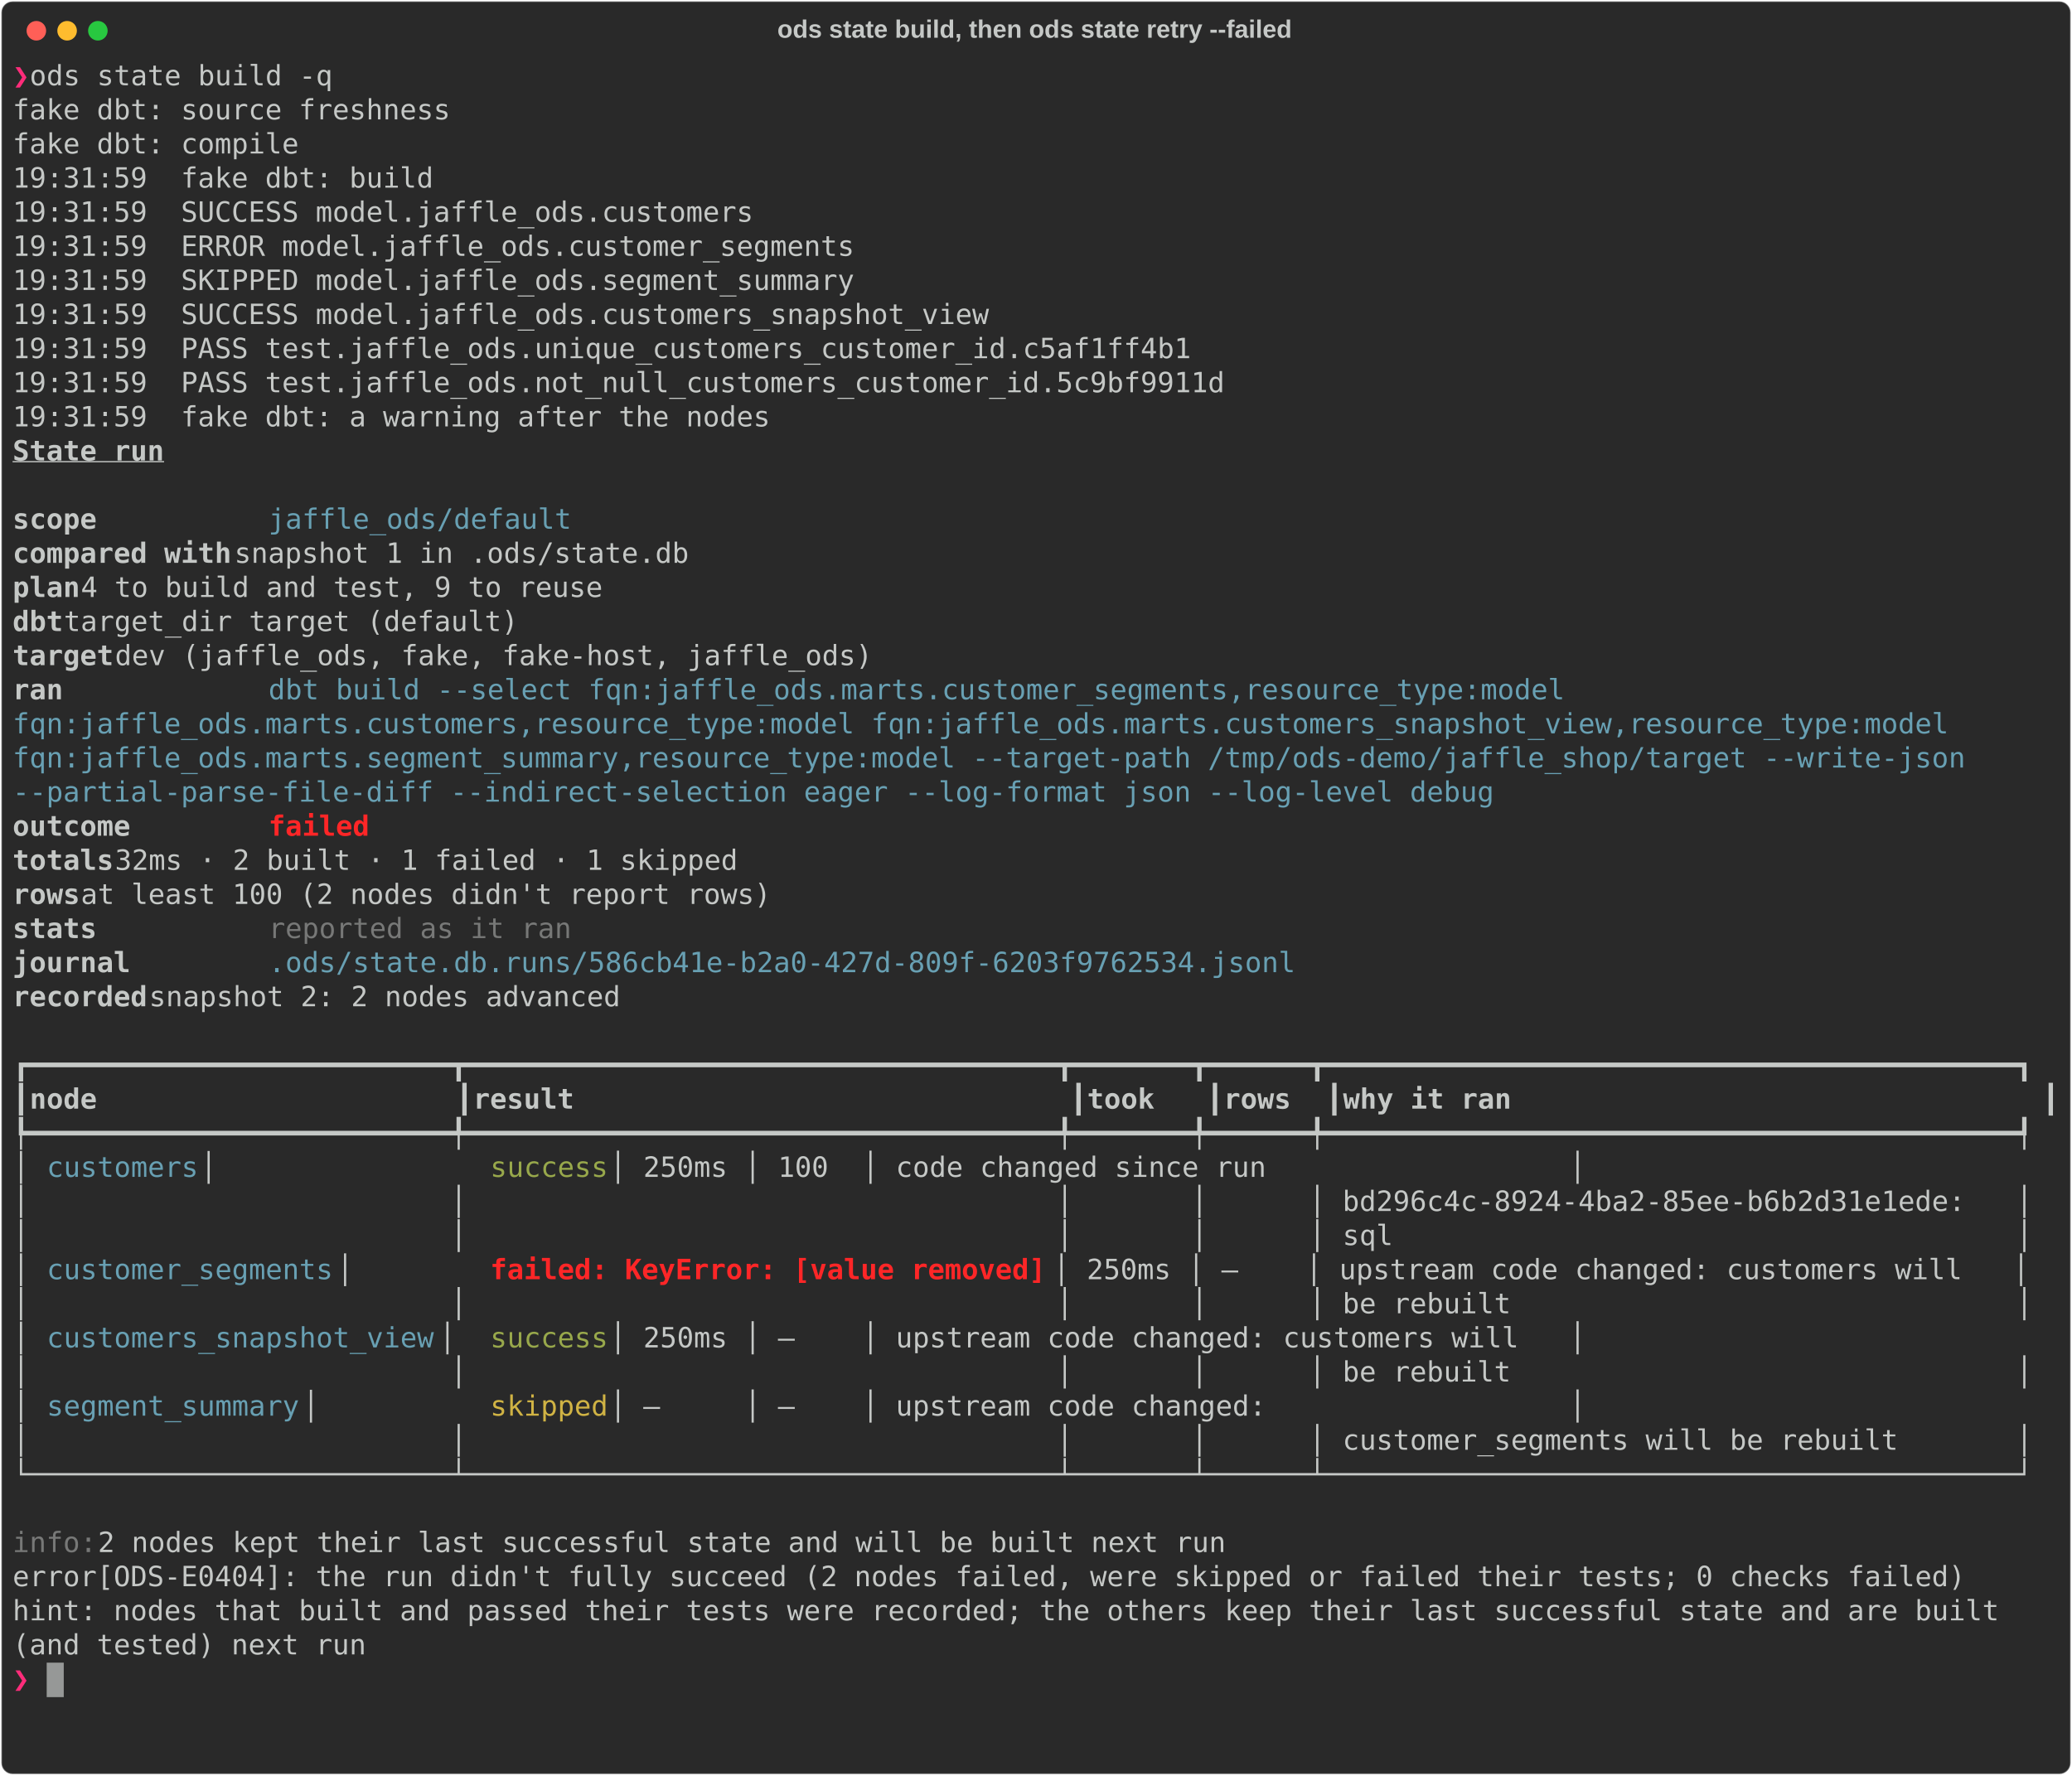
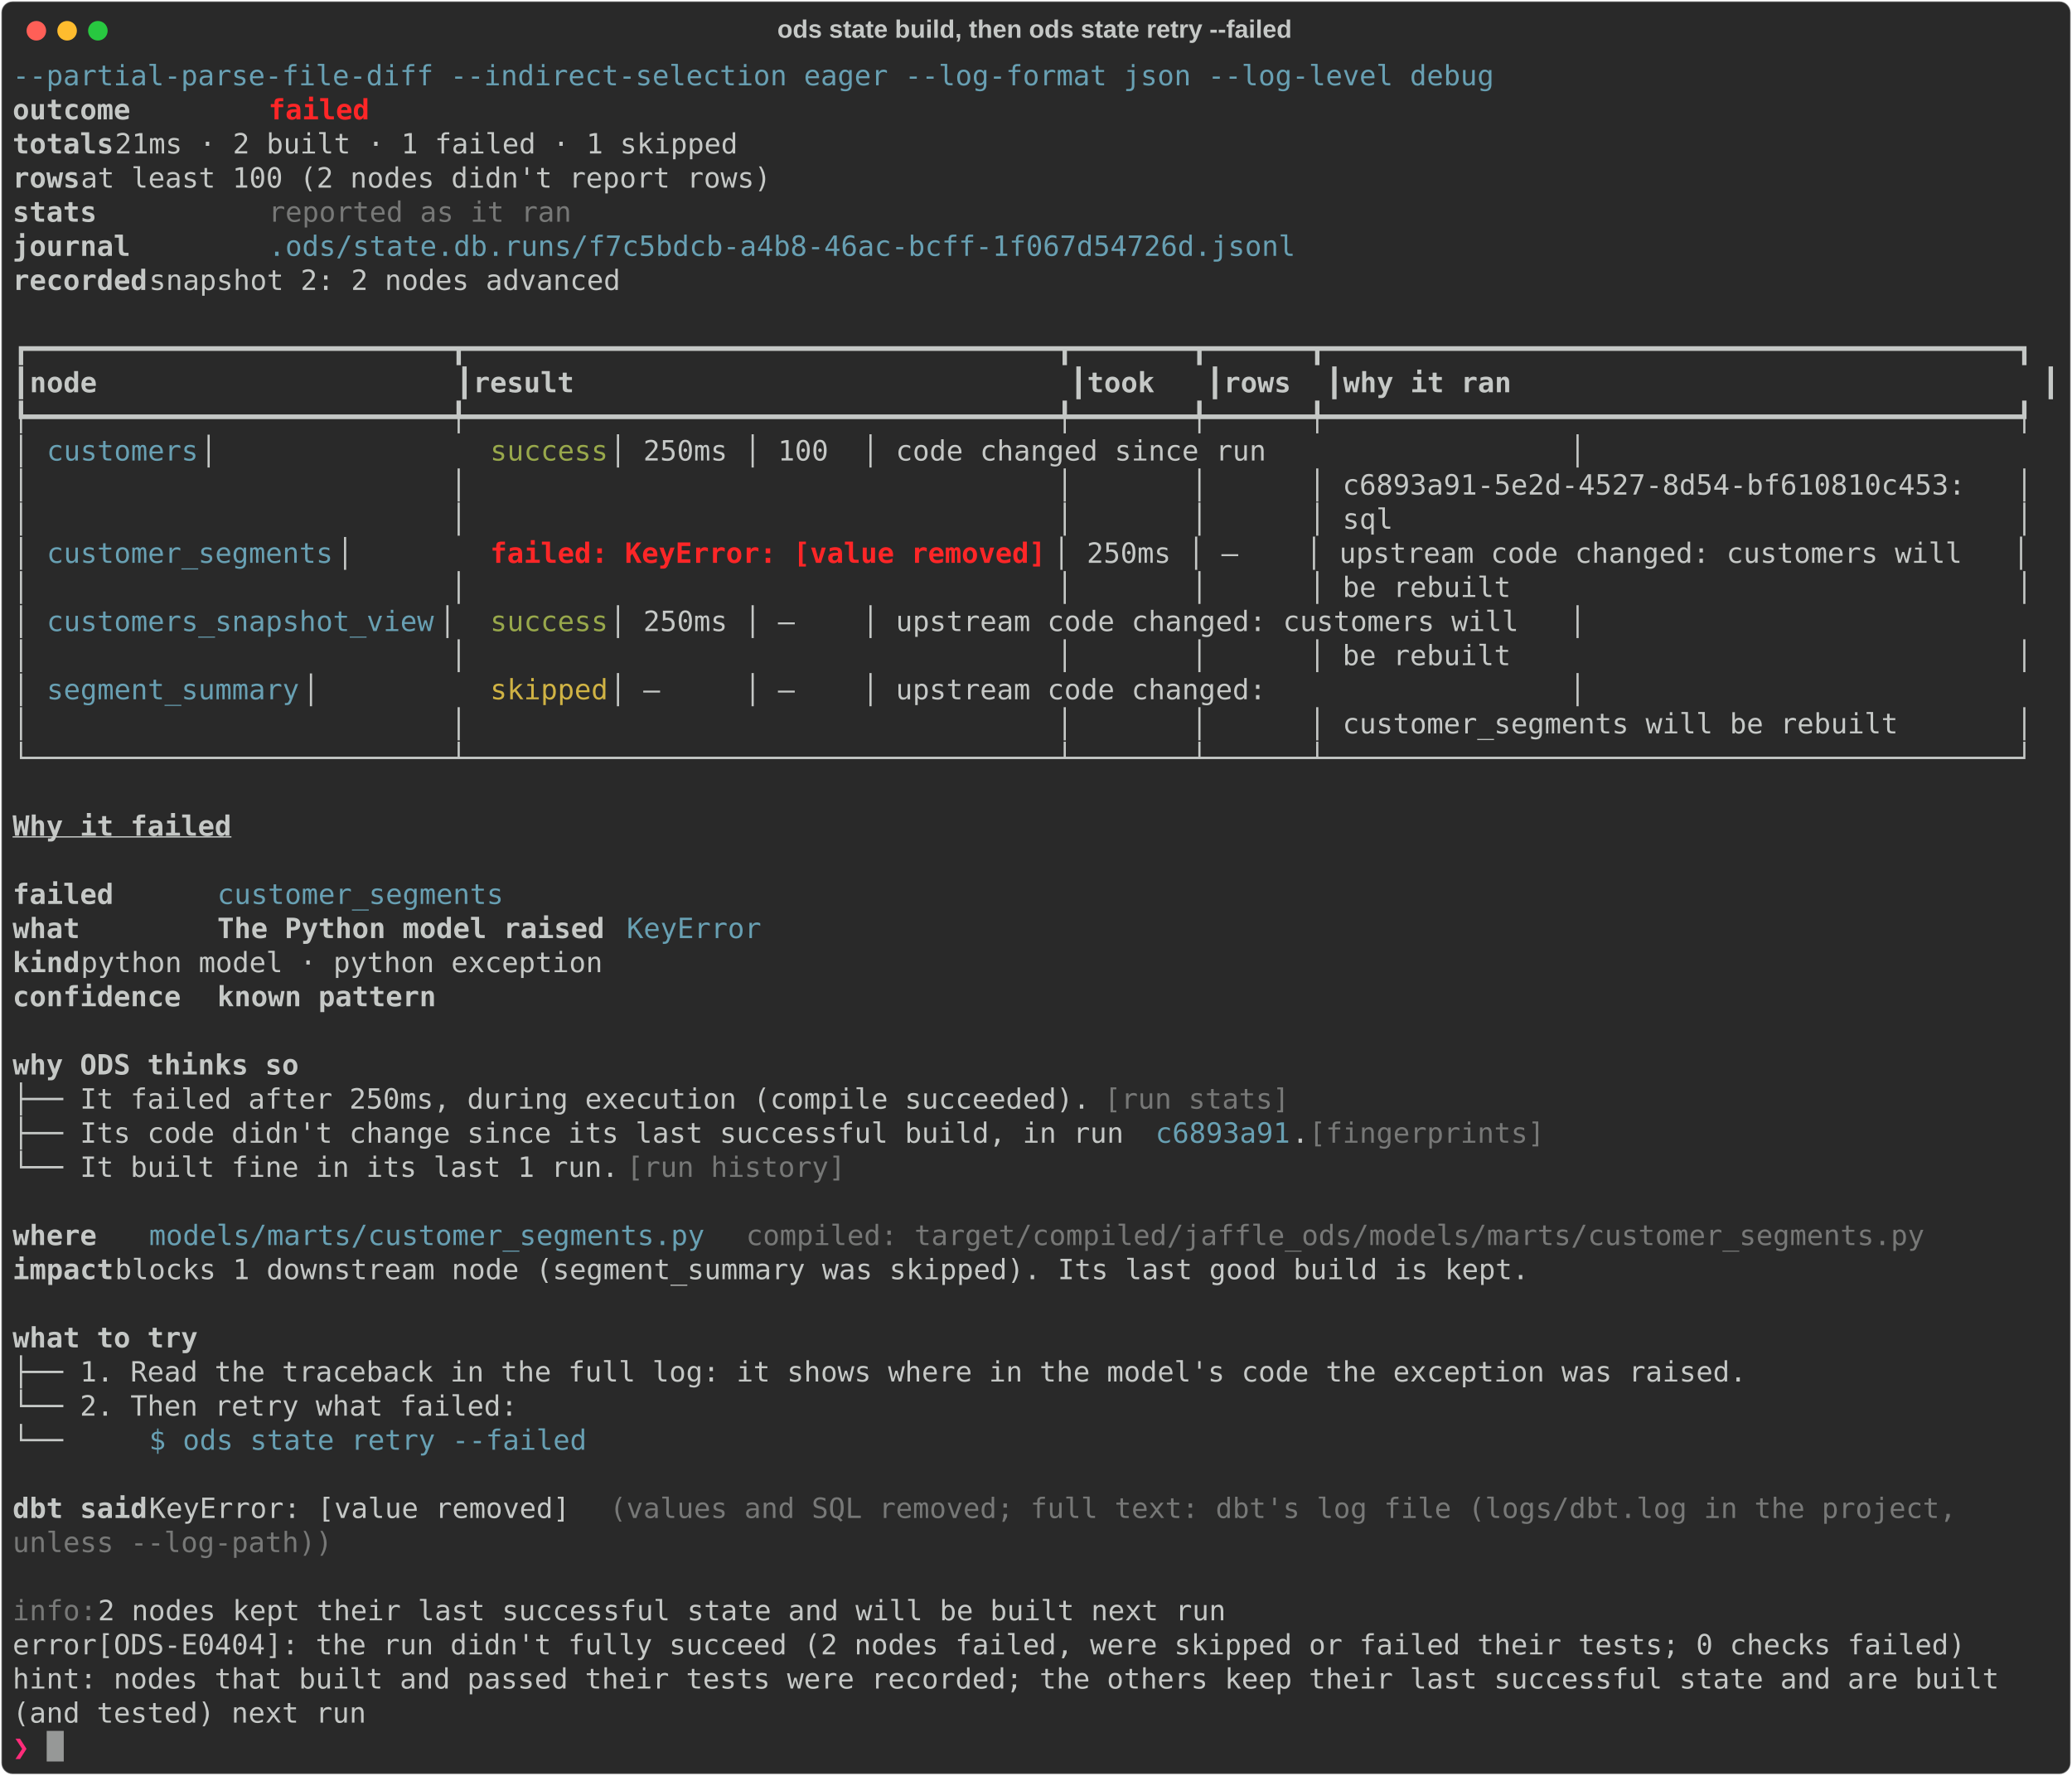
<svg xmlns="http://www.w3.org/2000/svg" class="rich-terminal" viewBox="0 0 1482 1270.0">
  <style>

    @font-face {
        font-family: "Fira Code";
        src: local("FiraCode-Regular"),
                url("https://cdnjs.cloudflare.com/ajax/libs/firacode/6.2.0/woff2/FiraCode-Regular.woff2") format("woff2"),
                url("https://cdnjs.cloudflare.com/ajax/libs/firacode/6.2.0/woff/FiraCode-Regular.woff") format("woff");
        font-style: normal;
        font-weight: 400;
    }
    @font-face {
        font-family: "Fira Code";
        src: local("FiraCode-Bold"),
                url("https://cdnjs.cloudflare.com/ajax/libs/firacode/6.2.0/woff2/FiraCode-Bold.woff2") format("woff2"),
                url("https://cdnjs.cloudflare.com/ajax/libs/firacode/6.2.0/woff/FiraCode-Bold.woff") format("woff");
        font-style: bold;
        font-weight: 700;
    }

    .rich-record-matrix {
        font-family: Fira Code, monospace;
        font-size: 20px;
        line-height: 24.4px;
        font-variant-east-asian: full-width;
    }

    .rich-record-title {
        font-size: 18px;
        font-weight: bold;
        font-family: arial;
    }

-     .rich-record-r1 { fill: #ff2c7a;font-weight: bold }
+     .rich-record-r1 { fill: #68a0b3 }
.rich-record-r2 { fill: #c5c8c6 }
- .rich-record-r3 { fill: #c5c8c6;font-weight: bold;text-decoration: underline; }
- .rich-record-r4 { fill: #c5c8c6;font-weight: bold }
- .rich-record-r5 { fill: #68a0b3 }
- .rich-record-r6 { fill: #ff2627;font-weight: bold }
- .rich-record-r7 { fill: #777877 }
- .rich-record-r8 { fill: #98a84b }
- .rich-record-r9 { fill: #d0b344 }
+ .rich-record-r3 { fill: #c5c8c6;font-weight: bold }
+ .rich-record-r4 { fill: #ff2627;font-weight: bold }
+ .rich-record-r5 { fill: #777877 }
+ .rich-record-r6 { fill: #98a84b }
+ .rich-record-r7 { fill: #d0b344 }
+ .rich-record-r8 { fill: #c5c8c6;font-weight: bold;text-decoration: underline; }
+ .rich-record-r9 { fill: #ff2c7a;font-weight: bold }
    </style>
  <defs>
    <clipPath id="rich-record-clip-terminal">
      <rect x="0" y="0" width="1463.0" height="1219.0" />
    </clipPath>
    <clipPath id="rich-record-line-0">
      <rect x="0" y="1.5" width="1464" height="24.65" />
    </clipPath>
    <clipPath id="rich-record-line-1">
      <rect x="0" y="25.9" width="1464" height="24.65" />
    </clipPath>
    <clipPath id="rich-record-line-2">
      <rect x="0" y="50.3" width="1464" height="24.65" />
    </clipPath>
    <clipPath id="rich-record-line-3">
      <rect x="0" y="74.7" width="1464" height="24.65" />
    </clipPath>
    <clipPath id="rich-record-line-4">
      <rect x="0" y="99.1" width="1464" height="24.65" />
    </clipPath>
    <clipPath id="rich-record-line-5">
      <rect x="0" y="123.5" width="1464" height="24.65" />
    </clipPath>
    <clipPath id="rich-record-line-6">
      <rect x="0" y="147.9" width="1464" height="24.65" />
    </clipPath>
    <clipPath id="rich-record-line-7">
      <rect x="0" y="172.3" width="1464" height="24.65" />
    </clipPath>
    <clipPath id="rich-record-line-8">
      <rect x="0" y="196.7" width="1464" height="24.65" />
    </clipPath>
    <clipPath id="rich-record-line-9">
      <rect x="0" y="221.1" width="1464" height="24.65" />
    </clipPath>
    <clipPath id="rich-record-line-10">
      <rect x="0" y="245.5" width="1464" height="24.65" />
    </clipPath>
    <clipPath id="rich-record-line-11">
      <rect x="0" y="269.9" width="1464" height="24.65" />
    </clipPath>
    <clipPath id="rich-record-line-12">
      <rect x="0" y="294.3" width="1464" height="24.65" />
    </clipPath>
    <clipPath id="rich-record-line-13">
      <rect x="0" y="318.7" width="1464" height="24.65" />
    </clipPath>
    <clipPath id="rich-record-line-14">
      <rect x="0" y="343.1" width="1464" height="24.65" />
    </clipPath>
    <clipPath id="rich-record-line-15">
      <rect x="0" y="367.5" width="1464" height="24.65" />
    </clipPath>
    <clipPath id="rich-record-line-16">
      <rect x="0" y="391.9" width="1464" height="24.65" />
    </clipPath>
    <clipPath id="rich-record-line-17">
      <rect x="0" y="416.3" width="1464" height="24.65" />
    </clipPath>
    <clipPath id="rich-record-line-18">
      <rect x="0" y="440.7" width="1464" height="24.65" />
    </clipPath>
    <clipPath id="rich-record-line-19">
      <rect x="0" y="465.1" width="1464" height="24.65" />
    </clipPath>
    <clipPath id="rich-record-line-20">
      <rect x="0" y="489.5" width="1464" height="24.65" />
    </clipPath>
    <clipPath id="rich-record-line-21">
      <rect x="0" y="513.9" width="1464" height="24.65" />
    </clipPath>
    <clipPath id="rich-record-line-22">
      <rect x="0" y="538.3" width="1464" height="24.65" />
    </clipPath>
    <clipPath id="rich-record-line-23">
      <rect x="0" y="562.7" width="1464" height="24.65" />
    </clipPath>
    <clipPath id="rich-record-line-24">
      <rect x="0" y="587.1" width="1464" height="24.65" />
    </clipPath>
    <clipPath id="rich-record-line-25">
      <rect x="0" y="611.5" width="1464" height="24.65" />
    </clipPath>
    <clipPath id="rich-record-line-26">
      <rect x="0" y="635.9" width="1464" height="24.65" />
    </clipPath>
    <clipPath id="rich-record-line-27">
      <rect x="0" y="660.3" width="1464" height="24.65" />
    </clipPath>
    <clipPath id="rich-record-line-28">
      <rect x="0" y="684.7" width="1464" height="24.65" />
    </clipPath>
    <clipPath id="rich-record-line-29">
      <rect x="0" y="709.1" width="1464" height="24.65" />
    </clipPath>
    <clipPath id="rich-record-line-30">
      <rect x="0" y="733.5" width="1464" height="24.65" />
    </clipPath>
    <clipPath id="rich-record-line-31">
      <rect x="0" y="757.9" width="1464" height="24.65" />
    </clipPath>
    <clipPath id="rich-record-line-32">
      <rect x="0" y="782.3" width="1464" height="24.65" />
    </clipPath>
    <clipPath id="rich-record-line-33">
      <rect x="0" y="806.7" width="1464" height="24.65" />
    </clipPath>
    <clipPath id="rich-record-line-34">
      <rect x="0" y="831.1" width="1464" height="24.65" />
    </clipPath>
    <clipPath id="rich-record-line-35">
      <rect x="0" y="855.5" width="1464" height="24.65" />
    </clipPath>
    <clipPath id="rich-record-line-36">
      <rect x="0" y="879.9" width="1464" height="24.65" />
    </clipPath>
    <clipPath id="rich-record-line-37">
      <rect x="0" y="904.3" width="1464" height="24.65" />
    </clipPath>
    <clipPath id="rich-record-line-38">
      <rect x="0" y="928.7" width="1464" height="24.65" />
    </clipPath>
    <clipPath id="rich-record-line-39">
      <rect x="0" y="953.1" width="1464" height="24.65" />
    </clipPath>
    <clipPath id="rich-record-line-40">
      <rect x="0" y="977.5" width="1464" height="24.65" />
    </clipPath>
    <clipPath id="rich-record-line-41">
      <rect x="0" y="1001.9" width="1464" height="24.65" />
    </clipPath>
    <clipPath id="rich-record-line-42">
      <rect x="0" y="1026.3" width="1464" height="24.65" />
    </clipPath>
    <clipPath id="rich-record-line-43">
      <rect x="0" y="1050.7" width="1464" height="24.65" />
    </clipPath>
    <clipPath id="rich-record-line-44">
      <rect x="0" y="1075.1" width="1464" height="24.65" />
    </clipPath>
    <clipPath id="rich-record-line-45">
      <rect x="0" y="1099.5" width="1464" height="24.65" />
    </clipPath>
    <clipPath id="rich-record-line-46">
      <rect x="0" y="1123.9" width="1464" height="24.65" />
    </clipPath>
    <clipPath id="rich-record-line-47">
      <rect x="0" y="1148.3" width="1464" height="24.65" />
    </clipPath>
    <clipPath id="rich-record-line-48">
      <rect x="0" y="1172.7" width="1464" height="24.65" />
    </clipPath>
  </defs>
  <rect fill="#292929" stroke="rgba(255,255,255,0.35)" stroke-width="1" x="1" y="1" width="1480" height="1268" rx="8" />
  <text class="rich-record-title" fill="#c5c8c6" text-anchor="middle" x="740" y="27">ods state build, then ods state retry --failed</text>
  <g transform="translate(26,22)">
    <circle cx="0" cy="0" r="7" fill="#ff5f57" />
    <circle cx="22" cy="0" r="7" fill="#febc2e" />
    <circle cx="44" cy="0" r="7" fill="#28c840" />
  </g>
  <g transform="translate(9, 41)" clip-path="url(#rich-record-clip-terminal)">
    <g class="rich-record-matrix">
-       <text class="rich-record-r1" x="0" y="20" textLength="12.2" clip-path="url(#rich-record-line-0)">❯</text>
-       <text class="rich-record-r2" x="12.2" y="20" textLength="1451.8" clip-path="url(#rich-record-line-0)"> ods state build -q                                                                                                    </text>
+       <text class="rich-record-r1" x="0" y="20" textLength="1073.6" clip-path="url(#rich-record-line-0)">--partial-parse-file-diff --indirect-selection eager --log-format json --log-level debug</text>
      <text class="rich-record-r2" x="1464" y="20" textLength="12.2" clip-path="url(#rich-record-line-0)">
</text>
-       <text class="rich-record-r2" x="0" y="44.4" textLength="1464" clip-path="url(#rich-record-line-1)">fake dbt: source freshness                                                                                              </text>
+       <text class="rich-record-r3" x="0" y="44.4" textLength="85.4" clip-path="url(#rich-record-line-1)">outcome</text>
+       <text class="rich-record-r4" x="183" y="44.4" textLength="73.2" clip-path="url(#rich-record-line-1)">failed</text>
      <text class="rich-record-r2" x="1464" y="44.4" textLength="12.2" clip-path="url(#rich-record-line-1)">
</text>
-       <text class="rich-record-r2" x="0" y="68.8" textLength="1464" clip-path="url(#rich-record-line-2)">fake dbt: compile                                                                                                       </text>
+       <text class="rich-record-r3" x="0" y="68.8" textLength="73.2" clip-path="url(#rich-record-line-2)">totals</text>
+       <text class="rich-record-r2" x="73.2" y="68.8" textLength="1390.8" clip-path="url(#rich-record-line-2)">         21ms · 2 built · 1 failed · 1 skipped                                                                    </text>
      <text class="rich-record-r2" x="1464" y="68.8" textLength="12.2" clip-path="url(#rich-record-line-2)">
</text>
-       <text class="rich-record-r2" x="0" y="93.2" textLength="1464" clip-path="url(#rich-record-line-3)">19:31:59  fake dbt: build                                                                                               </text>
+       <text class="rich-record-r3" x="0" y="93.2" textLength="48.8" clip-path="url(#rich-record-line-3)">rows</text>
+       <text class="rich-record-r2" x="48.8" y="93.2" textLength="1415.2" clip-path="url(#rich-record-line-3)">           at least 100 (2 nodes didn't report rows)                                                                </text>
      <text class="rich-record-r2" x="1464" y="93.2" textLength="12.2" clip-path="url(#rich-record-line-3)">
</text>
-       <text class="rich-record-r2" x="0" y="117.6" textLength="1464" clip-path="url(#rich-record-line-4)">19:31:59  SUCCESS model.jaffle_ods.customers                                                                            </text>
+       <text class="rich-record-r3" x="0" y="117.6" textLength="61" clip-path="url(#rich-record-line-4)">stats</text>
+       <text class="rich-record-r5" x="183" y="117.6" textLength="219.6" clip-path="url(#rich-record-line-4)">reported as it ran</text>
      <text class="rich-record-r2" x="1464" y="117.6" textLength="12.2" clip-path="url(#rich-record-line-4)">
</text>
-       <text class="rich-record-r2" x="0" y="142" textLength="1464" clip-path="url(#rich-record-line-5)">19:31:59  ERROR model.jaffle_ods.customer_segments                                                                      </text>
+       <text class="rich-record-r3" x="0" y="142" textLength="85.4" clip-path="url(#rich-record-line-5)">journal</text>
+       <text class="rich-record-r1" x="183" y="142" textLength="744.2" clip-path="url(#rich-record-line-5)">.ods/state.db.runs/f7c5bdcb-a4b8-46ac-bcff-1f067d54726d.jsonl</text>
      <text class="rich-record-r2" x="1464" y="142" textLength="12.2" clip-path="url(#rich-record-line-5)">
</text>
-       <text class="rich-record-r2" x="0" y="166.4" textLength="1464" clip-path="url(#rich-record-line-6)">19:31:59  SKIPPED model.jaffle_ods.segment_summary                                                                      </text>
+       <text class="rich-record-r3" x="0" y="166.4" textLength="97.6" clip-path="url(#rich-record-line-6)">recorded</text>
+       <text class="rich-record-r2" x="97.6" y="166.4" textLength="1366.4" clip-path="url(#rich-record-line-6)">       snapshot 2: 2 nodes advanced                                                                             </text>
      <text class="rich-record-r2" x="1464" y="166.4" textLength="12.2" clip-path="url(#rich-record-line-6)">
</text>
-       <text class="rich-record-r2" x="0" y="190.8" textLength="1464" clip-path="url(#rich-record-line-7)">19:31:59  SUCCESS model.jaffle_ods.customers_snapshot_view                                                              </text>
      <text class="rich-record-r2" x="1464" y="190.8" textLength="12.2" clip-path="url(#rich-record-line-7)">
</text>
-       <text class="rich-record-r2" x="0" y="215.2" textLength="1464" clip-path="url(#rich-record-line-8)">19:31:59  PASS test.jaffle_ods.unique_customers_customer_id.c5af1ff4b1                                                  </text>
+       <text class="rich-record-r2" x="0" y="215.2" textLength="1464" clip-path="url(#rich-record-line-8)">┏━━━━━━━━━━━━━━━━━━━━━━━━━┳━━━━━━━━━━━━━━━━━━━━━━━━━━━━━━━━━━━┳━━━━━━━┳━━━━━━┳━━━━━━━━━━━━━━━━━━━━━━━━━━━━━━━━━━━━━━━━━┓</text>
      <text class="rich-record-r2" x="1464" y="215.2" textLength="12.2" clip-path="url(#rich-record-line-8)">
</text>
-       <text class="rich-record-r2" x="0" y="239.6" textLength="1464" clip-path="url(#rich-record-line-9)">19:31:59  PASS test.jaffle_ods.not_null_customers_customer_id.5c9bf9911d                                                </text>
+       <text class="rich-record-r2" x="0" y="239.6" textLength="12.2" clip-path="url(#rich-record-line-9)">┃</text>
+       <text class="rich-record-r3" x="12.2" y="239.6" textLength="305" clip-path="url(#rich-record-line-9)"> node                    </text>
+       <text class="rich-record-r2" x="317.2" y="239.6" textLength="12.2" clip-path="url(#rich-record-line-9)">┃</text>
+       <text class="rich-record-r3" x="329.4" y="239.6" textLength="427" clip-path="url(#rich-record-line-9)"> result                            </text>
+       <text class="rich-record-r2" x="756.4" y="239.6" textLength="12.2" clip-path="url(#rich-record-line-9)">┃</text>
+       <text class="rich-record-r3" x="768.6" y="239.6" textLength="85.4" clip-path="url(#rich-record-line-9)"> took  </text>
+       <text class="rich-record-r2" x="854" y="239.6" textLength="12.2" clip-path="url(#rich-record-line-9)">┃</text>
+       <text class="rich-record-r3" x="866.2" y="239.6" textLength="73.2" clip-path="url(#rich-record-line-9)"> rows </text>
+       <text class="rich-record-r2" x="939.4" y="239.6" textLength="12.2" clip-path="url(#rich-record-line-9)">┃</text>
+       <text class="rich-record-r3" x="951.6" y="239.6" textLength="500.2" clip-path="url(#rich-record-line-9)"> why it ran                              </text>
+       <text class="rich-record-r2" x="1451.8" y="239.6" textLength="12.2" clip-path="url(#rich-record-line-9)">┃</text>
      <text class="rich-record-r2" x="1464" y="239.6" textLength="12.2" clip-path="url(#rich-record-line-9)">
</text>
-       <text class="rich-record-r2" x="0" y="264" textLength="1464" clip-path="url(#rich-record-line-10)">19:31:59  fake dbt: a warning after the nodes                                                                           </text>
+       <text class="rich-record-r2" x="0" y="264" textLength="1464" clip-path="url(#rich-record-line-10)">┡━━━━━━━━━━━━━━━━━━━━━━━━━╇━━━━━━━━━━━━━━━━━━━━━━━━━━━━━━━━━━━╇━━━━━━━╇━━━━━━╇━━━━━━━━━━━━━━━━━━━━━━━━━━━━━━━━━━━━━━━━━┩</text>
      <text class="rich-record-r2" x="1464" y="264" textLength="12.2" clip-path="url(#rich-record-line-10)">
</text>
-       <text class="rich-record-r3" x="0" y="288.4" textLength="109.8" clip-path="url(#rich-record-line-11)">State run</text>
+       <text class="rich-record-r2" x="0" y="288.4" textLength="24.4" clip-path="url(#rich-record-line-11)">│ </text>
+       <text class="rich-record-r1" x="24.4" y="288.4" textLength="109.8" clip-path="url(#rich-record-line-11)">customers</text>
+       <text class="rich-record-r2" x="134.2" y="288.4" textLength="207.4" clip-path="url(#rich-record-line-11)">               │ </text>
+       <text class="rich-record-r6" x="341.6" y="288.4" textLength="85.4" clip-path="url(#rich-record-line-11)">success</text>
+       <text class="rich-record-r2" x="427" y="288.4" textLength="1037" clip-path="url(#rich-record-line-11)">                           │ 250ms │ 100  │ code changed since run                  │</text>
      <text class="rich-record-r2" x="1464" y="288.4" textLength="12.2" clip-path="url(#rich-record-line-11)">
</text>
+       <text class="rich-record-r2" x="0" y="312.8" textLength="1464" clip-path="url(#rich-record-line-12)">│                         │                                   │       │      │ c6893a91-5e2d-4527-8d54-bf610810c453:   │</text>
      <text class="rich-record-r2" x="1464" y="312.8" textLength="12.2" clip-path="url(#rich-record-line-12)">
</text>
-       <text class="rich-record-r4" x="0" y="337.2" textLength="61" clip-path="url(#rich-record-line-13)">scope</text>
-       <text class="rich-record-r5" x="183" y="337.2" textLength="219.6" clip-path="url(#rich-record-line-13)">jaffle_ods/default</text>
+       <text class="rich-record-r2" x="0" y="337.2" textLength="1464" clip-path="url(#rich-record-line-13)">│                         │                                   │       │      │ sql                                     │</text>
      <text class="rich-record-r2" x="1464" y="337.2" textLength="12.2" clip-path="url(#rich-record-line-13)">
</text>
-       <text class="rich-record-r4" x="0" y="361.6" textLength="158.6" clip-path="url(#rich-record-line-14)">compared with</text>
-       <text class="rich-record-r2" x="158.6" y="361.6" textLength="1305.4" clip-path="url(#rich-record-line-14)">  snapshot 1 in .ods/state.db                                                                              </text>
+       <text class="rich-record-r2" x="0" y="361.6" textLength="24.4" clip-path="url(#rich-record-line-14)">│ </text>
+       <text class="rich-record-r1" x="24.4" y="361.6" textLength="207.4" clip-path="url(#rich-record-line-14)">customer_segments</text>
+       <text class="rich-record-r2" x="231.8" y="361.6" textLength="109.8" clip-path="url(#rich-record-line-14)">       │ </text>
+       <text class="rich-record-r4" x="341.6" y="361.6" textLength="402.6" clip-path="url(#rich-record-line-14)">failed: KeyError: [value removed]</text>
+       <text class="rich-record-r2" x="744.2" y="361.6" textLength="719.8" clip-path="url(#rich-record-line-14)"> │ 250ms │ —    │ upstream code changed: customers will   │</text>
      <text class="rich-record-r2" x="1464" y="361.6" textLength="12.2" clip-path="url(#rich-record-line-14)">
</text>
-       <text class="rich-record-r4" x="0" y="386" textLength="48.8" clip-path="url(#rich-record-line-15)">plan</text>
-       <text class="rich-record-r2" x="48.8" y="386" textLength="1415.2" clip-path="url(#rich-record-line-15)">           4 to build and test, 9 to reuse                                                                          </text>
+       <text class="rich-record-r2" x="0" y="386" textLength="1464" clip-path="url(#rich-record-line-15)">│                         │                                   │       │      │ be rebuilt                              │</text>
      <text class="rich-record-r2" x="1464" y="386" textLength="12.2" clip-path="url(#rich-record-line-15)">
</text>
-       <text class="rich-record-r4" x="0" y="410.4" textLength="36.6" clip-path="url(#rich-record-line-16)">dbt</text>
-       <text class="rich-record-r2" x="36.6" y="410.4" textLength="1427.4" clip-path="url(#rich-record-line-16)">            target_dir target (default)                                                                              </text>
+       <text class="rich-record-r2" x="0" y="410.4" textLength="24.4" clip-path="url(#rich-record-line-16)">│ </text>
+       <text class="rich-record-r1" x="24.4" y="410.4" textLength="280.6" clip-path="url(#rich-record-line-16)">customers_snapshot_view</text>
+       <text class="rich-record-r2" x="305" y="410.4" textLength="36.6" clip-path="url(#rich-record-line-16)"> │ </text>
+       <text class="rich-record-r6" x="341.6" y="410.4" textLength="85.4" clip-path="url(#rich-record-line-16)">success</text>
+       <text class="rich-record-r2" x="427" y="410.4" textLength="1037" clip-path="url(#rich-record-line-16)">                           │ 250ms │ —    │ upstream code changed: customers will   │</text>
      <text class="rich-record-r2" x="1464" y="410.4" textLength="12.2" clip-path="url(#rich-record-line-16)">
</text>
-       <text class="rich-record-r4" x="0" y="434.8" textLength="73.2" clip-path="url(#rich-record-line-17)">target</text>
-       <text class="rich-record-r2" x="73.2" y="434.8" textLength="1390.8" clip-path="url(#rich-record-line-17)">         dev (jaffle_ods, fake, fake-host, jaffle_ods)                                                            </text>
+       <text class="rich-record-r2" x="0" y="434.8" textLength="1464" clip-path="url(#rich-record-line-17)">│                         │                                   │       │      │ be rebuilt                              │</text>
      <text class="rich-record-r2" x="1464" y="434.8" textLength="12.2" clip-path="url(#rich-record-line-17)">
</text>
-       <text class="rich-record-r4" x="0" y="459.2" textLength="36.6" clip-path="url(#rich-record-line-18)">ran</text>
-       <text class="rich-record-r5" x="183" y="459.2" textLength="951.6" clip-path="url(#rich-record-line-18)">dbt build --select fqn:jaffle_ods.marts.customer_segments,resource_type:model </text>
+       <text class="rich-record-r2" x="0" y="459.2" textLength="24.4" clip-path="url(#rich-record-line-18)">│ </text>
+       <text class="rich-record-r1" x="24.4" y="459.2" textLength="183" clip-path="url(#rich-record-line-18)">segment_summary</text>
+       <text class="rich-record-r2" x="207.4" y="459.2" textLength="134.2" clip-path="url(#rich-record-line-18)">         │ </text>
+       <text class="rich-record-r7" x="341.6" y="459.2" textLength="85.4" clip-path="url(#rich-record-line-18)">skipped</text>
+       <text class="rich-record-r2" x="427" y="459.2" textLength="1037" clip-path="url(#rich-record-line-18)">                           │ —     │ —    │ upstream code changed:                  │</text>
      <text class="rich-record-r2" x="1464" y="459.2" textLength="12.2" clip-path="url(#rich-record-line-18)">
</text>
-       <text class="rich-record-r5" x="0" y="483.6" textLength="1415.2" clip-path="url(#rich-record-line-19)">fqn:jaffle_ods.marts.customers,resource_type:model fqn:jaffle_ods.marts.customers_snapshot_view,resource_type:model </text>
+       <text class="rich-record-r2" x="0" y="483.6" textLength="1464" clip-path="url(#rich-record-line-19)">│                         │                                   │       │      │ customer_segments will be rebuilt       │</text>
      <text class="rich-record-r2" x="1464" y="483.6" textLength="12.2" clip-path="url(#rich-record-line-19)">
</text>
-       <text class="rich-record-r5" x="0" y="508" textLength="1427.4" clip-path="url(#rich-record-line-20)">fqn:jaffle_ods.marts.segment_summary,resource_type:model --target-path /tmp/ods-demo/jaffle_shop/target --write-json </text>
+       <text class="rich-record-r2" x="0" y="508" textLength="1464" clip-path="url(#rich-record-line-20)">└─────────────────────────┴───────────────────────────────────┴───────┴──────┴─────────────────────────────────────────┘</text>
      <text class="rich-record-r2" x="1464" y="508" textLength="12.2" clip-path="url(#rich-record-line-20)">
</text>
-       <text class="rich-record-r5" x="0" y="532.4" textLength="1073.6" clip-path="url(#rich-record-line-21)">--partial-parse-file-diff --indirect-selection eager --log-format json --log-level debug</text>
      <text class="rich-record-r2" x="1464" y="532.4" textLength="12.2" clip-path="url(#rich-record-line-21)">
</text>
-       <text class="rich-record-r4" x="0" y="556.8" textLength="85.4" clip-path="url(#rich-record-line-22)">outcome</text>
-       <text class="rich-record-r6" x="183" y="556.8" textLength="73.2" clip-path="url(#rich-record-line-22)">failed</text>
+       <text class="rich-record-r8" x="0" y="556.8" textLength="158.6" clip-path="url(#rich-record-line-22)">Why it failed</text>
      <text class="rich-record-r2" x="1464" y="556.8" textLength="12.2" clip-path="url(#rich-record-line-22)">
</text>
-       <text class="rich-record-r4" x="0" y="581.2" textLength="73.2" clip-path="url(#rich-record-line-23)">totals</text>
-       <text class="rich-record-r2" x="73.2" y="581.2" textLength="1390.8" clip-path="url(#rich-record-line-23)">         32ms · 2 built · 1 failed · 1 skipped                                                                    </text>
      <text class="rich-record-r2" x="1464" y="581.2" textLength="12.2" clip-path="url(#rich-record-line-23)">
</text>
-       <text class="rich-record-r4" x="0" y="605.6" textLength="48.8" clip-path="url(#rich-record-line-24)">rows</text>
-       <text class="rich-record-r2" x="48.8" y="605.6" textLength="1415.2" clip-path="url(#rich-record-line-24)">           at least 100 (2 nodes didn't report rows)                                                                </text>
+       <text class="rich-record-r3" x="0" y="605.6" textLength="73.2" clip-path="url(#rich-record-line-24)">failed</text>
+       <text class="rich-record-r1" x="146.4" y="605.6" textLength="207.4" clip-path="url(#rich-record-line-24)">customer_segments</text>
      <text class="rich-record-r2" x="1464" y="605.6" textLength="12.2" clip-path="url(#rich-record-line-24)">
</text>
-       <text class="rich-record-r4" x="0" y="630" textLength="61" clip-path="url(#rich-record-line-25)">stats</text>
-       <text class="rich-record-r7" x="183" y="630" textLength="219.6" clip-path="url(#rich-record-line-25)">reported as it ran</text>
+       <text class="rich-record-r3" x="0" y="630" textLength="48.8" clip-path="url(#rich-record-line-25)">what</text>
+       <text class="rich-record-r3" x="146.4" y="630" textLength="292.8" clip-path="url(#rich-record-line-25)">The Python model raised </text>
+       <text class="rich-record-r1" x="439.2" y="630" textLength="97.6" clip-path="url(#rich-record-line-25)">KeyError</text>
      <text class="rich-record-r2" x="1464" y="630" textLength="12.2" clip-path="url(#rich-record-line-25)">
</text>
-       <text class="rich-record-r4" x="0" y="654.4" textLength="85.4" clip-path="url(#rich-record-line-26)">journal</text>
-       <text class="rich-record-r5" x="183" y="654.4" textLength="744.2" clip-path="url(#rich-record-line-26)">.ods/state.db.runs/586cb41e-b2a0-427d-809f-6203f9762534.jsonl</text>
+       <text class="rich-record-r3" x="0" y="654.4" textLength="48.8" clip-path="url(#rich-record-line-26)">kind</text>
+       <text class="rich-record-r2" x="48.8" y="654.4" textLength="1415.2" clip-path="url(#rich-record-line-26)">        python model · python exception                                                                             </text>
      <text class="rich-record-r2" x="1464" y="654.4" textLength="12.2" clip-path="url(#rich-record-line-26)">
</text>
-       <text class="rich-record-r4" x="0" y="678.8" textLength="97.6" clip-path="url(#rich-record-line-27)">recorded</text>
-       <text class="rich-record-r2" x="97.6" y="678.8" textLength="1366.4" clip-path="url(#rich-record-line-27)">       snapshot 2: 2 nodes advanced                                                                             </text>
+       <text class="rich-record-r3" x="0" y="678.8" textLength="122" clip-path="url(#rich-record-line-27)">confidence</text>
+       <text class="rich-record-r3" x="146.4" y="678.8" textLength="158.6" clip-path="url(#rich-record-line-27)">known pattern</text>
      <text class="rich-record-r2" x="1464" y="678.8" textLength="12.2" clip-path="url(#rich-record-line-27)">
</text>
      <text class="rich-record-r2" x="1464" y="703.2" textLength="12.2" clip-path="url(#rich-record-line-28)">
</text>
-       <text class="rich-record-r2" x="0" y="727.6" textLength="1464" clip-path="url(#rich-record-line-29)">┏━━━━━━━━━━━━━━━━━━━━━━━━━┳━━━━━━━━━━━━━━━━━━━━━━━━━━━━━━━━━━━┳━━━━━━━┳━━━━━━┳━━━━━━━━━━━━━━━━━━━━━━━━━━━━━━━━━━━━━━━━━┓</text>
+       <text class="rich-record-r3" x="0" y="727.6" textLength="207.4" clip-path="url(#rich-record-line-29)">why ODS thinks so</text>
      <text class="rich-record-r2" x="1464" y="727.6" textLength="12.2" clip-path="url(#rich-record-line-29)">
</text>
-       <text class="rich-record-r2" x="0" y="752" textLength="12.2" clip-path="url(#rich-record-line-30)">┃</text>
-       <text class="rich-record-r4" x="12.2" y="752" textLength="305" clip-path="url(#rich-record-line-30)"> node                    </text>
-       <text class="rich-record-r2" x="317.2" y="752" textLength="12.2" clip-path="url(#rich-record-line-30)">┃</text>
-       <text class="rich-record-r4" x="329.4" y="752" textLength="427" clip-path="url(#rich-record-line-30)"> result                            </text>
-       <text class="rich-record-r2" x="756.4" y="752" textLength="12.2" clip-path="url(#rich-record-line-30)">┃</text>
-       <text class="rich-record-r4" x="768.6" y="752" textLength="85.4" clip-path="url(#rich-record-line-30)"> took  </text>
-       <text class="rich-record-r2" x="854" y="752" textLength="12.2" clip-path="url(#rich-record-line-30)">┃</text>
-       <text class="rich-record-r4" x="866.2" y="752" textLength="73.2" clip-path="url(#rich-record-line-30)"> rows </text>
-       <text class="rich-record-r2" x="939.4" y="752" textLength="12.2" clip-path="url(#rich-record-line-30)">┃</text>
-       <text class="rich-record-r4" x="951.6" y="752" textLength="500.2" clip-path="url(#rich-record-line-30)"> why it ran                              </text>
-       <text class="rich-record-r2" x="1451.8" y="752" textLength="12.2" clip-path="url(#rich-record-line-30)">┃</text>
+       <text class="rich-record-r2" x="0" y="752" textLength="780.8" clip-path="url(#rich-record-line-30)">├── It failed after 250ms, during execution (compile succeeded).</text>
+       <text class="rich-record-r5" x="780.8" y="752" textLength="158.6" clip-path="url(#rich-record-line-30)">  [run stats]</text>
      <text class="rich-record-r2" x="1464" y="752" textLength="12.2" clip-path="url(#rich-record-line-30)">
</text>
-       <text class="rich-record-r2" x="0" y="776.4" textLength="1464" clip-path="url(#rich-record-line-31)">┡━━━━━━━━━━━━━━━━━━━━━━━━━╇━━━━━━━━━━━━━━━━━━━━━━━━━━━━━━━━━━━╇━━━━━━━╇━━━━━━╇━━━━━━━━━━━━━━━━━━━━━━━━━━━━━━━━━━━━━━━━━┩</text>
+       <text class="rich-record-r2" x="0" y="776.4" textLength="817.4" clip-path="url(#rich-record-line-31)">├── Its code didn't change since its last successful build, in run </text>
+       <text class="rich-record-r1" x="817.4" y="776.4" textLength="97.6" clip-path="url(#rich-record-line-31)">c6893a91</text>
+       <text class="rich-record-r2" x="915" y="776.4" textLength="12.2" clip-path="url(#rich-record-line-31)">.</text>
+       <text class="rich-record-r5" x="927.2" y="776.4" textLength="195.2" clip-path="url(#rich-record-line-31)">  [fingerprints]</text>
      <text class="rich-record-r2" x="1464" y="776.4" textLength="12.2" clip-path="url(#rich-record-line-31)">
</text>
-       <text class="rich-record-r2" x="0" y="800.8" textLength="24.4" clip-path="url(#rich-record-line-32)">│ </text>
-       <text class="rich-record-r5" x="24.4" y="800.8" textLength="109.8" clip-path="url(#rich-record-line-32)">customers</text>
-       <text class="rich-record-r2" x="134.2" y="800.8" textLength="207.4" clip-path="url(#rich-record-line-32)">               │ </text>
-       <text class="rich-record-r8" x="341.6" y="800.8" textLength="85.4" clip-path="url(#rich-record-line-32)">success</text>
-       <text class="rich-record-r2" x="427" y="800.8" textLength="1037" clip-path="url(#rich-record-line-32)">                           │ 250ms │ 100  │ code changed since run                  │</text>
+       <text class="rich-record-r2" x="0" y="800.8" textLength="439.2" clip-path="url(#rich-record-line-32)">└── It built fine in its last 1 run.</text>
+       <text class="rich-record-r5" x="439.2" y="800.8" textLength="183" clip-path="url(#rich-record-line-32)">  [run history]</text>
      <text class="rich-record-r2" x="1464" y="800.8" textLength="12.2" clip-path="url(#rich-record-line-32)">
</text>
-       <text class="rich-record-r2" x="0" y="825.2" textLength="1464" clip-path="url(#rich-record-line-33)">│                         │                                   │       │      │ bd296c4c-8924-4ba2-85ee-b6b2d31e1ede:   │</text>
      <text class="rich-record-r2" x="1464" y="825.2" textLength="12.2" clip-path="url(#rich-record-line-33)">
</text>
-       <text class="rich-record-r2" x="0" y="849.6" textLength="1464" clip-path="url(#rich-record-line-34)">│                         │                                   │       │      │ sql                                     │</text>
+       <text class="rich-record-r3" x="0" y="849.6" textLength="61" clip-path="url(#rich-record-line-34)">where</text>
+       <text class="rich-record-r1" x="97.6" y="849.6" textLength="402.6" clip-path="url(#rich-record-line-34)">models/marts/customer_segments.py</text>
+       <text class="rich-record-r5" x="524.6" y="849.6" textLength="854" clip-path="url(#rich-record-line-34)">compiled: target/compiled/jaffle_ods/models/marts/customer_segments.py</text>
      <text class="rich-record-r2" x="1464" y="849.6" textLength="12.2" clip-path="url(#rich-record-line-34)">
</text>
-       <text class="rich-record-r2" x="0" y="874" textLength="24.4" clip-path="url(#rich-record-line-35)">│ </text>
-       <text class="rich-record-r5" x="24.4" y="874" textLength="207.4" clip-path="url(#rich-record-line-35)">customer_segments</text>
-       <text class="rich-record-r2" x="231.8" y="874" textLength="109.8" clip-path="url(#rich-record-line-35)">       │ </text>
-       <text class="rich-record-r6" x="341.6" y="874" textLength="402.6" clip-path="url(#rich-record-line-35)">failed: KeyError: [value removed]</text>
-       <text class="rich-record-r2" x="744.2" y="874" textLength="719.8" clip-path="url(#rich-record-line-35)"> │ 250ms │ —    │ upstream code changed: customers will   │</text>
+       <text class="rich-record-r3" x="0" y="874" textLength="73.2" clip-path="url(#rich-record-line-35)">impact</text>
+       <text class="rich-record-r2" x="73.2" y="874" textLength="1390.8" clip-path="url(#rich-record-line-35)">  blocks 1 downstream node (segment_summary was skipped). Its last good build is kept.                            </text>
      <text class="rich-record-r2" x="1464" y="874" textLength="12.2" clip-path="url(#rich-record-line-35)">
</text>
-       <text class="rich-record-r2" x="0" y="898.4" textLength="1464" clip-path="url(#rich-record-line-36)">│                         │                                   │       │      │ be rebuilt                              │</text>
      <text class="rich-record-r2" x="1464" y="898.4" textLength="12.2" clip-path="url(#rich-record-line-36)">
</text>
-       <text class="rich-record-r2" x="0" y="922.8" textLength="24.4" clip-path="url(#rich-record-line-37)">│ </text>
-       <text class="rich-record-r5" x="24.4" y="922.8" textLength="280.6" clip-path="url(#rich-record-line-37)">customers_snapshot_view</text>
-       <text class="rich-record-r2" x="305" y="922.8" textLength="36.6" clip-path="url(#rich-record-line-37)"> │ </text>
-       <text class="rich-record-r8" x="341.6" y="922.8" textLength="85.4" clip-path="url(#rich-record-line-37)">success</text>
-       <text class="rich-record-r2" x="427" y="922.8" textLength="1037" clip-path="url(#rich-record-line-37)">                           │ 250ms │ —    │ upstream code changed: customers will   │</text>
+       <text class="rich-record-r3" x="0" y="922.8" textLength="134.2" clip-path="url(#rich-record-line-37)">what to try</text>
      <text class="rich-record-r2" x="1464" y="922.8" textLength="12.2" clip-path="url(#rich-record-line-37)">
</text>
-       <text class="rich-record-r2" x="0" y="947.2" textLength="1464" clip-path="url(#rich-record-line-38)">│                         │                                   │       │      │ be rebuilt                              │</text>
+       <text class="rich-record-r2" x="0" y="947.2" textLength="1464" clip-path="url(#rich-record-line-38)">├── 1. Read the traceback in the full log: it shows where in the model's code the exception was raised.                 </text>
      <text class="rich-record-r2" x="1464" y="947.2" textLength="12.2" clip-path="url(#rich-record-line-38)">
</text>
-       <text class="rich-record-r2" x="0" y="971.6" textLength="24.4" clip-path="url(#rich-record-line-39)">│ </text>
-       <text class="rich-record-r5" x="24.4" y="971.6" textLength="183" clip-path="url(#rich-record-line-39)">segment_summary</text>
-       <text class="rich-record-r2" x="207.4" y="971.6" textLength="134.2" clip-path="url(#rich-record-line-39)">         │ </text>
-       <text class="rich-record-r9" x="341.6" y="971.6" textLength="85.4" clip-path="url(#rich-record-line-39)">skipped</text>
-       <text class="rich-record-r2" x="427" y="971.6" textLength="1037" clip-path="url(#rich-record-line-39)">                           │ —     │ —    │ upstream code changed:                  │</text>
+       <text class="rich-record-r2" x="0" y="971.6" textLength="1464" clip-path="url(#rich-record-line-39)">└── 2. Then retry what failed:                                                                                          </text>
      <text class="rich-record-r2" x="1464" y="971.6" textLength="12.2" clip-path="url(#rich-record-line-39)">
</text>
-       <text class="rich-record-r2" x="0" y="996" textLength="1464" clip-path="url(#rich-record-line-40)">│                         │                                   │       │      │ customer_segments will be rebuilt       │</text>
+       <text class="rich-record-r2" x="0" y="996" textLength="97.6" clip-path="url(#rich-record-line-40)">    └── </text>
+       <text class="rich-record-r1" x="97.6" y="996" textLength="317.2" clip-path="url(#rich-record-line-40)">$ ods state retry --failed</text>
      <text class="rich-record-r2" x="1464" y="996" textLength="12.2" clip-path="url(#rich-record-line-40)">
</text>
-       <text class="rich-record-r2" x="0" y="1020.4" textLength="1464" clip-path="url(#rich-record-line-41)">└─────────────────────────┴───────────────────────────────────┴───────┴──────┴─────────────────────────────────────────┘</text>
      <text class="rich-record-r2" x="1464" y="1020.4" textLength="12.2" clip-path="url(#rich-record-line-41)">
</text>
+       <text class="rich-record-r3" x="0" y="1044.8" textLength="97.6" clip-path="url(#rich-record-line-42)">dbt said</text>
+       <text class="rich-record-r2" x="97.6" y="1044.8" textLength="329.4" clip-path="url(#rich-record-line-42)">  KeyError: [value removed]</text>
+       <text class="rich-record-r5" x="427" y="1044.8" textLength="1012.6" clip-path="url(#rich-record-line-42)">  (values and SQL removed; full text: dbt's log file (logs/dbt.log in the project, </text>
      <text class="rich-record-r2" x="1464" y="1044.8" textLength="12.2" clip-path="url(#rich-record-line-42)">
</text>
-       <text class="rich-record-r7" x="0" y="1069.2" textLength="61" clip-path="url(#rich-record-line-43)">info:</text>
-       <text class="rich-record-r2" x="61" y="1069.2" textLength="1403" clip-path="url(#rich-record-line-43)"> 2 nodes kept their last successful state and will be built next run                                               </text>
+       <text class="rich-record-r5" x="0" y="1069.2" textLength="231.8" clip-path="url(#rich-record-line-43)">unless --log-path))</text>
      <text class="rich-record-r2" x="1464" y="1069.2" textLength="12.2" clip-path="url(#rich-record-line-43)">
</text>
-       <text class="rich-record-r2" x="0" y="1093.6" textLength="1464" clip-path="url(#rich-record-line-44)">error[ODS-E0404]: the run didn't fully succeed (2 nodes failed, were skipped or failed their tests; 0 checks failed)    </text>
      <text class="rich-record-r2" x="1464" y="1093.6" textLength="12.2" clip-path="url(#rich-record-line-44)">
</text>
-       <text class="rich-record-r2" x="0" y="1118" textLength="1464" clip-path="url(#rich-record-line-45)">  hint: nodes that built and passed their tests were recorded; the others keep their last successful state and are built</text>
+       <text class="rich-record-r5" x="0" y="1118" textLength="61" clip-path="url(#rich-record-line-45)">info:</text>
+       <text class="rich-record-r2" x="61" y="1118" textLength="1403" clip-path="url(#rich-record-line-45)"> 2 nodes kept their last successful state and will be built next run                                               </text>
      <text class="rich-record-r2" x="1464" y="1118" textLength="12.2" clip-path="url(#rich-record-line-45)">
</text>
-       <text class="rich-record-r2" x="0" y="1142.4" textLength="1464" clip-path="url(#rich-record-line-46)"> (and tested) next run                                                                                                  </text>
+       <text class="rich-record-r2" x="0" y="1142.4" textLength="1464" clip-path="url(#rich-record-line-46)">error[ODS-E0404]: the run didn't fully succeed (2 nodes failed, were skipped or failed their tests; 0 checks failed)    </text>
      <text class="rich-record-r2" x="1464" y="1142.4" textLength="12.2" clip-path="url(#rich-record-line-46)">
</text>
-       <text class="rich-record-r1" x="0" y="1166.8" textLength="12.2" clip-path="url(#rich-record-line-47)">❯</text>
+       <text class="rich-record-r2" x="0" y="1166.8" textLength="1464" clip-path="url(#rich-record-line-47)">  hint: nodes that built and passed their tests were recorded; the others keep their last successful state and are built</text>
      <text class="rich-record-r2" x="1464" y="1166.8" textLength="12.2" clip-path="url(#rich-record-line-47)">
</text>
+       <text class="rich-record-r2" x="0" y="1191.2" textLength="1464" clip-path="url(#rich-record-line-48)"> (and tested) next run                                                                                                  </text>
      <text class="rich-record-r2" x="1464" y="1191.2" textLength="12.2" clip-path="url(#rich-record-line-48)">
</text>
-       <rect x="24.4" y="1148.3" width="12.2" height="24.65" fill="#c5c8c6" opacity="0.7" />
+       <text class="rich-record-r9" x="0" y="1215.6" textLength="12.2" clip-path="url(#rich-record-line-49)">❯</text>
+       <rect x="24.4" y="1197.1" width="12.2" height="24.65" fill="#c5c8c6" opacity="0.7" />
    </g>
  </g>
</svg>
